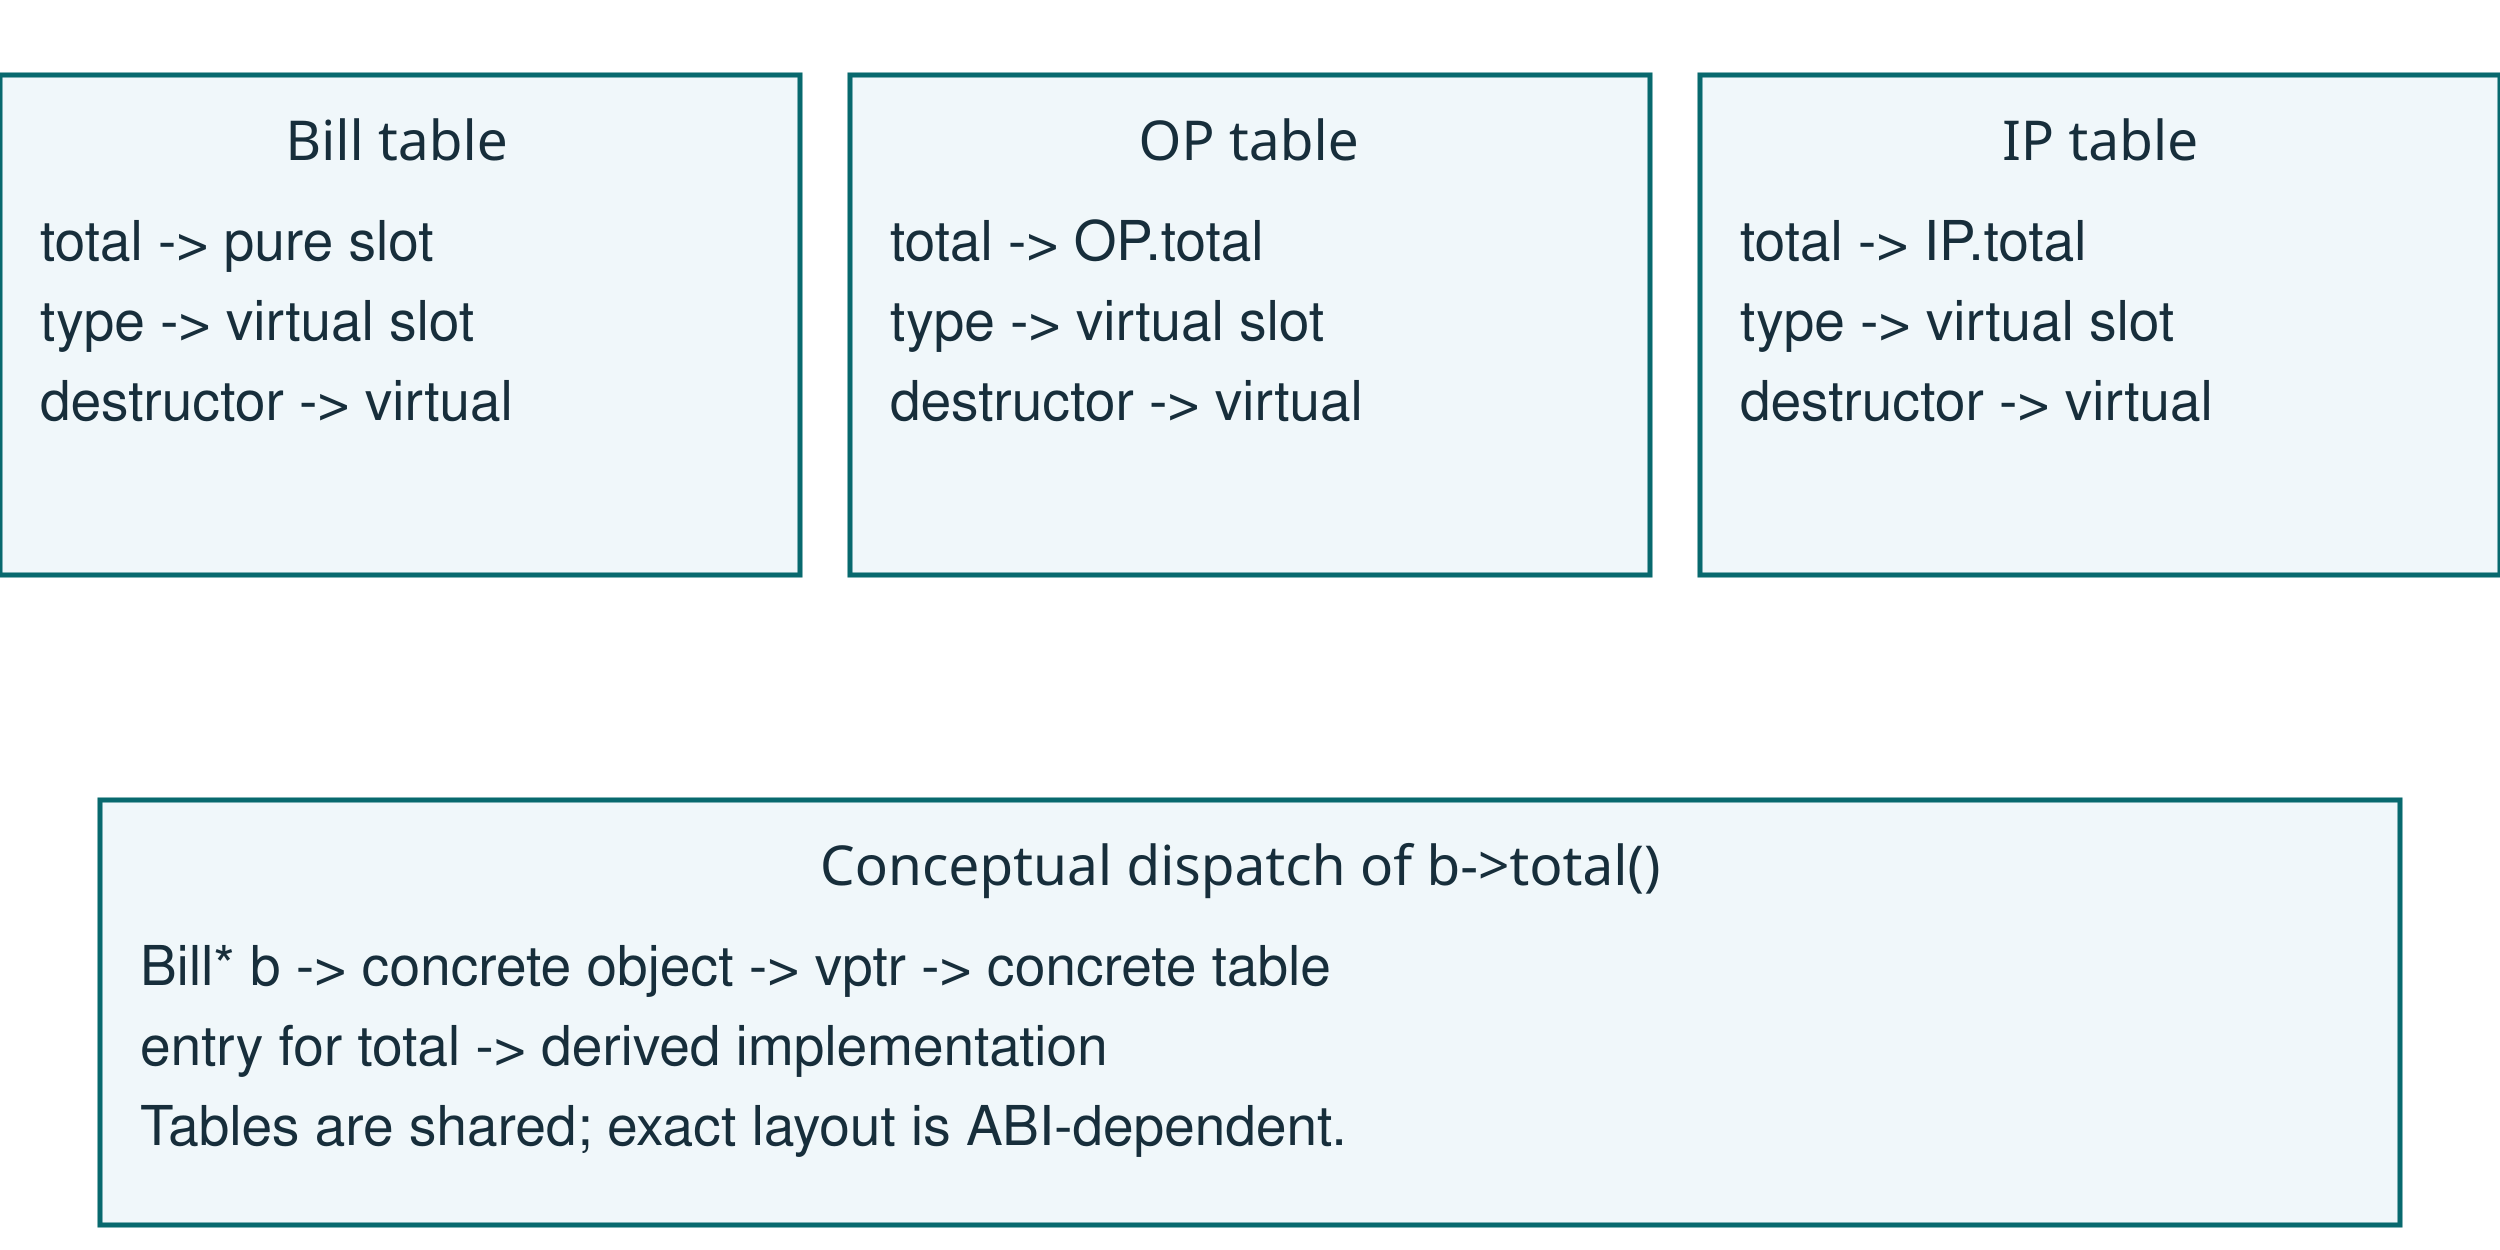
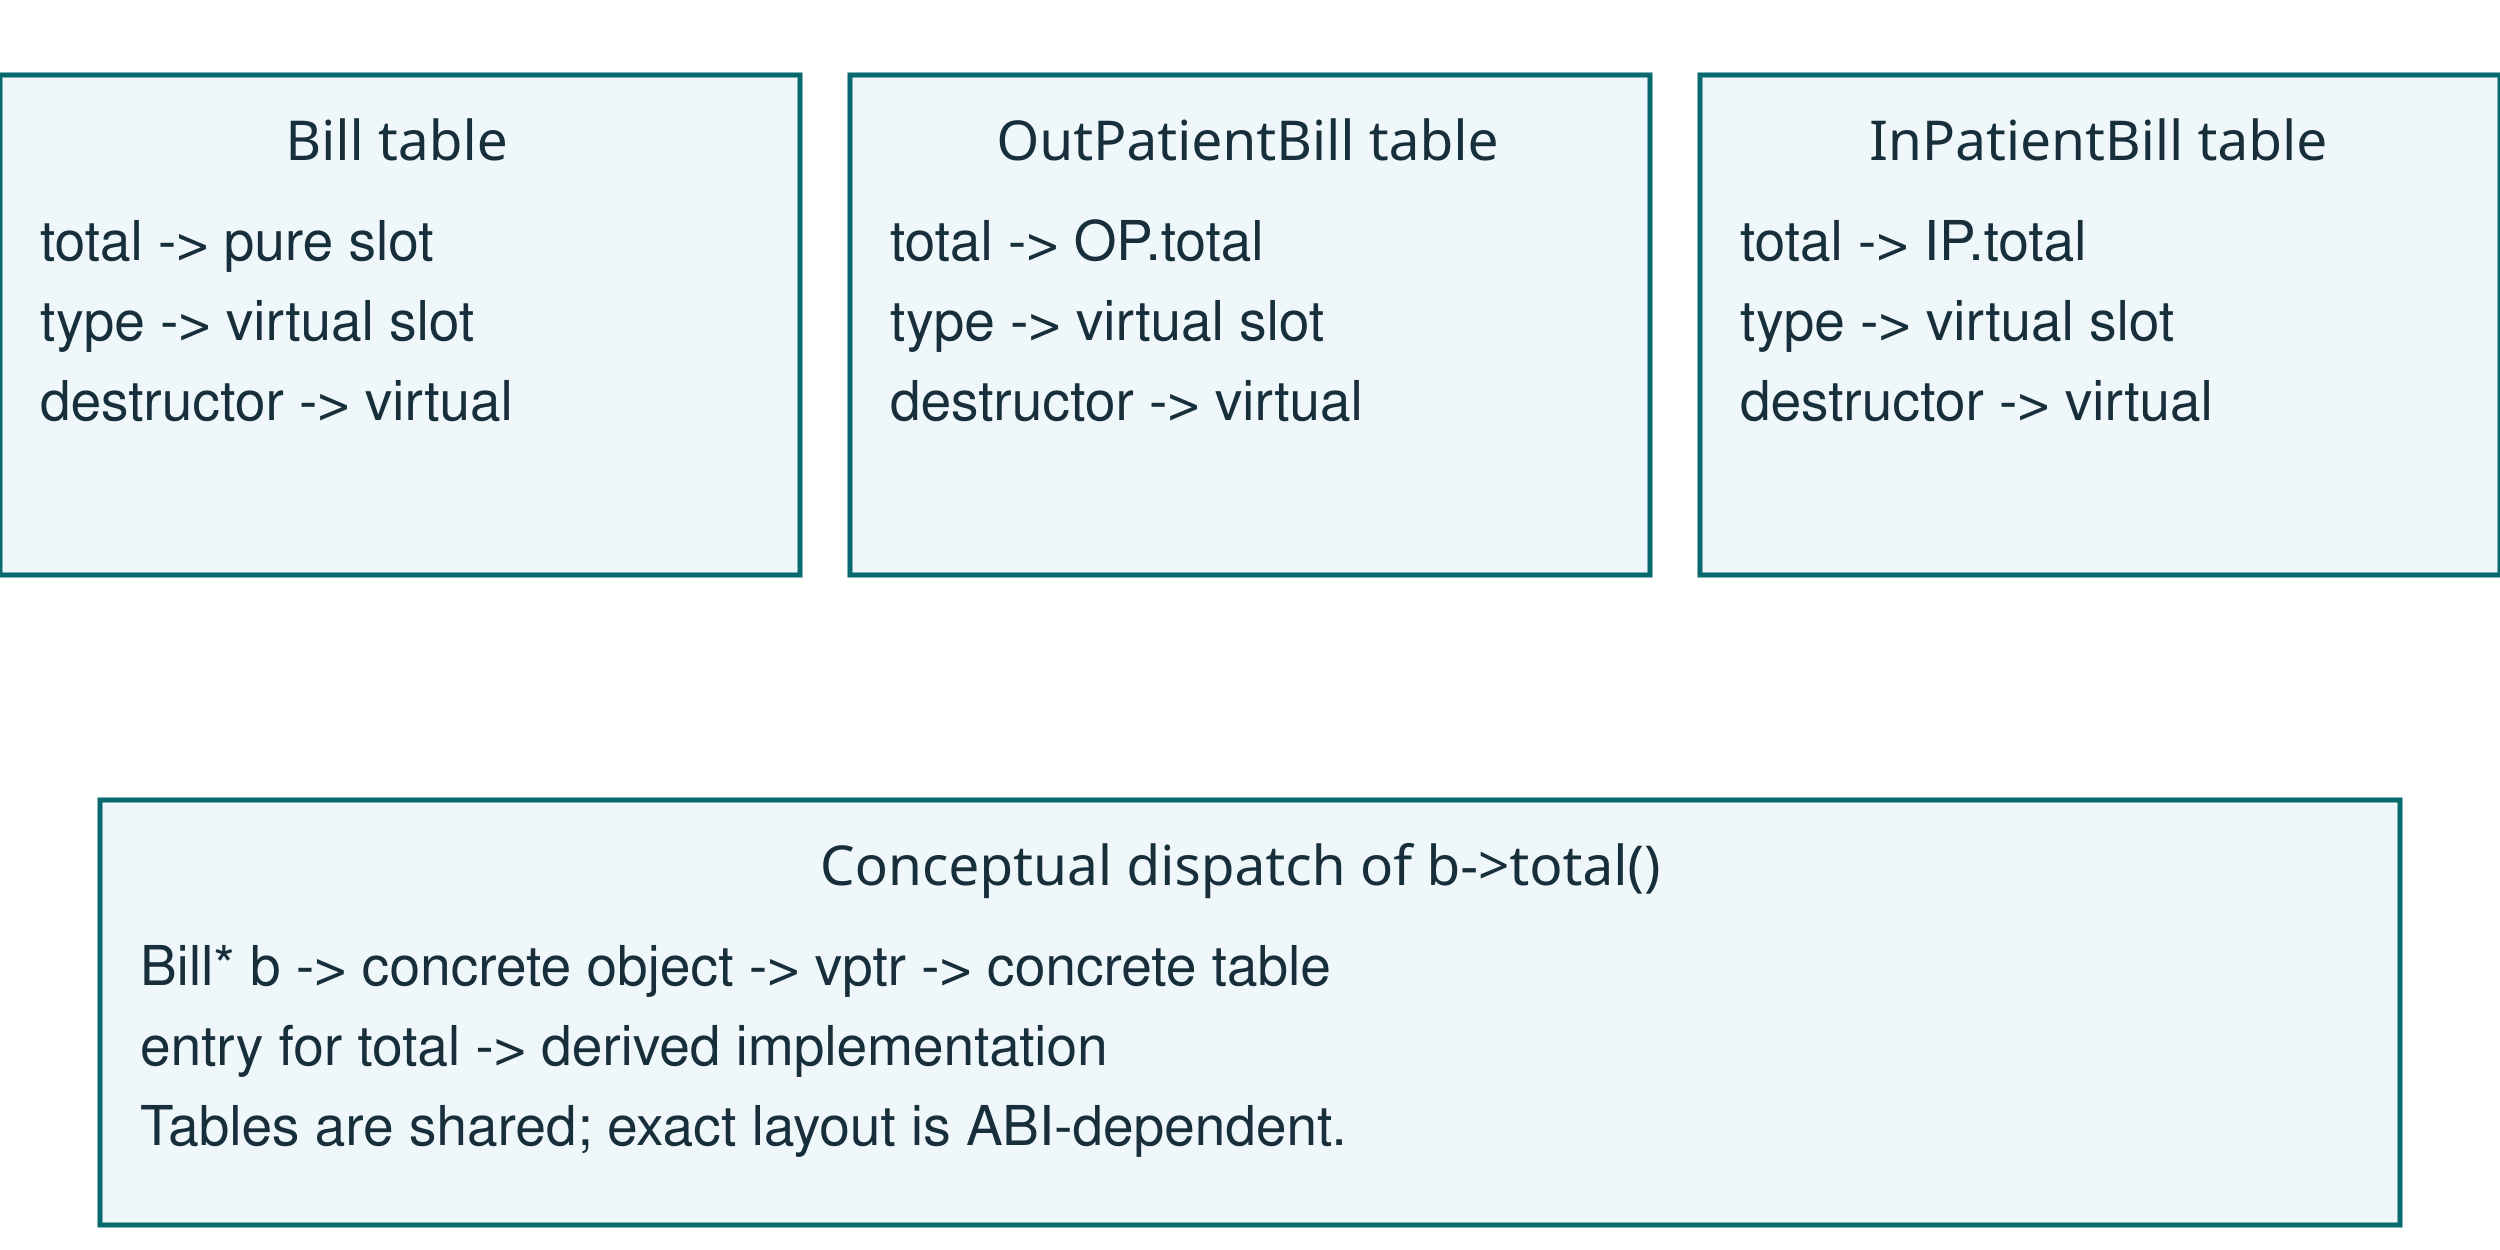
<svg xmlns="http://www.w3.org/2000/svg" width="500" height="250" preserveAspectRatio="xMinYMin meet" viewBox="0 0 500 250" version="1.0" fill-rule="evenodd">
  <clipPath id="clip">
    <rect x="0" y="0" width="500" height="250" />
  </clipPath>
  <g id="group" transform="scale(1,-1) translate(0,-250)" style="clip-path: url(#clip)">
    <g transform="">
      <rect x="0" y="135" width="160" height="100" style="stroke: rgb(3%,41%,43%); stroke-linecap: butt; stroke-width: 1; fill: rgb(94%,97%,98%); fill-rule: evenodd;" />
      <text x="57.076" y="218" style="font-family: Helvetica-Bold; font-size: 11px;fill: rgb(9%,18%,23%); stroke:none;" transform="translate(0,436) scale(1,-1)">Bill table</text>
      <text x="8" y="198" style="font-family: Helvetica; font-size: 11px;fill: rgb(9%,18%,23%); stroke:none;" transform="translate(0,396) scale(1,-1)">total -&gt; pure slot</text>
      <text x="8" y="182" style="font-family: Helvetica; font-size: 11px;fill: rgb(9%,18%,23%); stroke:none;" transform="translate(0,364) scale(1,-1)">type -&gt; virtual slot</text>
      <text x="8" y="166" style="font-family: Helvetica; font-size: 11px;fill: rgb(9%,18%,23%); stroke:none;" transform="translate(0,332) scale(1,-1)">destructor -&gt; virtual</text>
      <rect x="170" y="135" width="160" height="100" style="stroke: rgb(3%,41%,43%); stroke-linecap: butt; stroke-width: 1; fill: rgb(94%,97%,98%); fill-rule: evenodd;" />
-       <text x="227.686" y="218" style="font-family: Helvetica-Bold; font-size: 11px;fill: rgb(9%,18%,23%); stroke:none;" transform="translate(0,436) scale(1,-1)">OP table</text>
+       <text x="199.268" y="218" style="font-family: Helvetica-Bold; font-size: 11px;fill: rgb(9%,18%,23%); stroke:none;" transform="translate(0,436) scale(1,-1)">OutPatientBill table</text>
      <text x="178" y="198" style="font-family: Helvetica; font-size: 11px;fill: rgb(9%,18%,23%); stroke:none;" transform="translate(0,396) scale(1,-1)">total -&gt; OP.total</text>
      <text x="178" y="182" style="font-family: Helvetica; font-size: 11px;fill: rgb(9%,18%,23%); stroke:none;" transform="translate(0,364) scale(1,-1)">type -&gt; virtual slot</text>
      <text x="178" y="166" style="font-family: Helvetica; font-size: 11px;fill: rgb(9%,18%,23%); stroke:none;" transform="translate(0,332) scale(1,-1)">destructor -&gt; virtual</text>
      <rect x="340" y="135" width="160" height="100" style="stroke: rgb(3%,41%,43%); stroke-linecap: butt; stroke-width: 1; fill: rgb(94%,97%,98%); fill-rule: evenodd;" />
-       <text x="400.437" y="218" style="font-family: Helvetica-Bold; font-size: 11px;fill: rgb(9%,18%,23%); stroke:none;" transform="translate(0,436) scale(1,-1)">IP table</text>
+       <text x="373.849" y="218" style="font-family: Helvetica-Bold; font-size: 11px;fill: rgb(9%,18%,23%); stroke:none;" transform="translate(0,436) scale(1,-1)">InPatientBill table</text>
      <text x="348" y="198" style="font-family: Helvetica; font-size: 11px;fill: rgb(9%,18%,23%); stroke:none;" transform="translate(0,396) scale(1,-1)">total -&gt; IP.total</text>
      <text x="348" y="182" style="font-family: Helvetica; font-size: 11px;fill: rgb(9%,18%,23%); stroke:none;" transform="translate(0,364) scale(1,-1)">type -&gt; virtual slot</text>
      <text x="348" y="166" style="font-family: Helvetica; font-size: 11px;fill: rgb(9%,18%,23%); stroke:none;" transform="translate(0,332) scale(1,-1)">destructor -&gt; virtual</text>
      <rect x="20" y="5" width="460" height="85" style="stroke: rgb(3%,41%,43%); stroke-linecap: butt; stroke-width: 1; fill: rgb(94%,97%,98%); fill-rule: evenodd;" />
      <text x="163.98" y="73" style="font-family: Helvetica-Bold; font-size: 11px;fill: rgb(9%,18%,23%); stroke:none;" transform="translate(0,146) scale(1,-1)">Conceptual dispatch of b-&gt;total()</text>
      <text x="28" y="53" style="font-family: Helvetica; font-size: 11px;fill: rgb(9%,18%,23%); stroke:none;" transform="translate(0,106) scale(1,-1)">Bill* b -&gt; concrete object -&gt; vptr -&gt; concrete table</text>
      <text x="28" y="37" style="font-family: Helvetica; font-size: 11px;fill: rgb(9%,18%,23%); stroke:none;" transform="translate(0,74) scale(1,-1)">entry for total -&gt; derived implementation</text>
      <text x="28" y="21" style="font-family: Helvetica; font-size: 11px;fill: rgb(9%,18%,23%); stroke:none;" transform="translate(0,42) scale(1,-1)">Tables are shared; exact layout is ABI-dependent.</text>
    </g>
  </g>
</svg>
